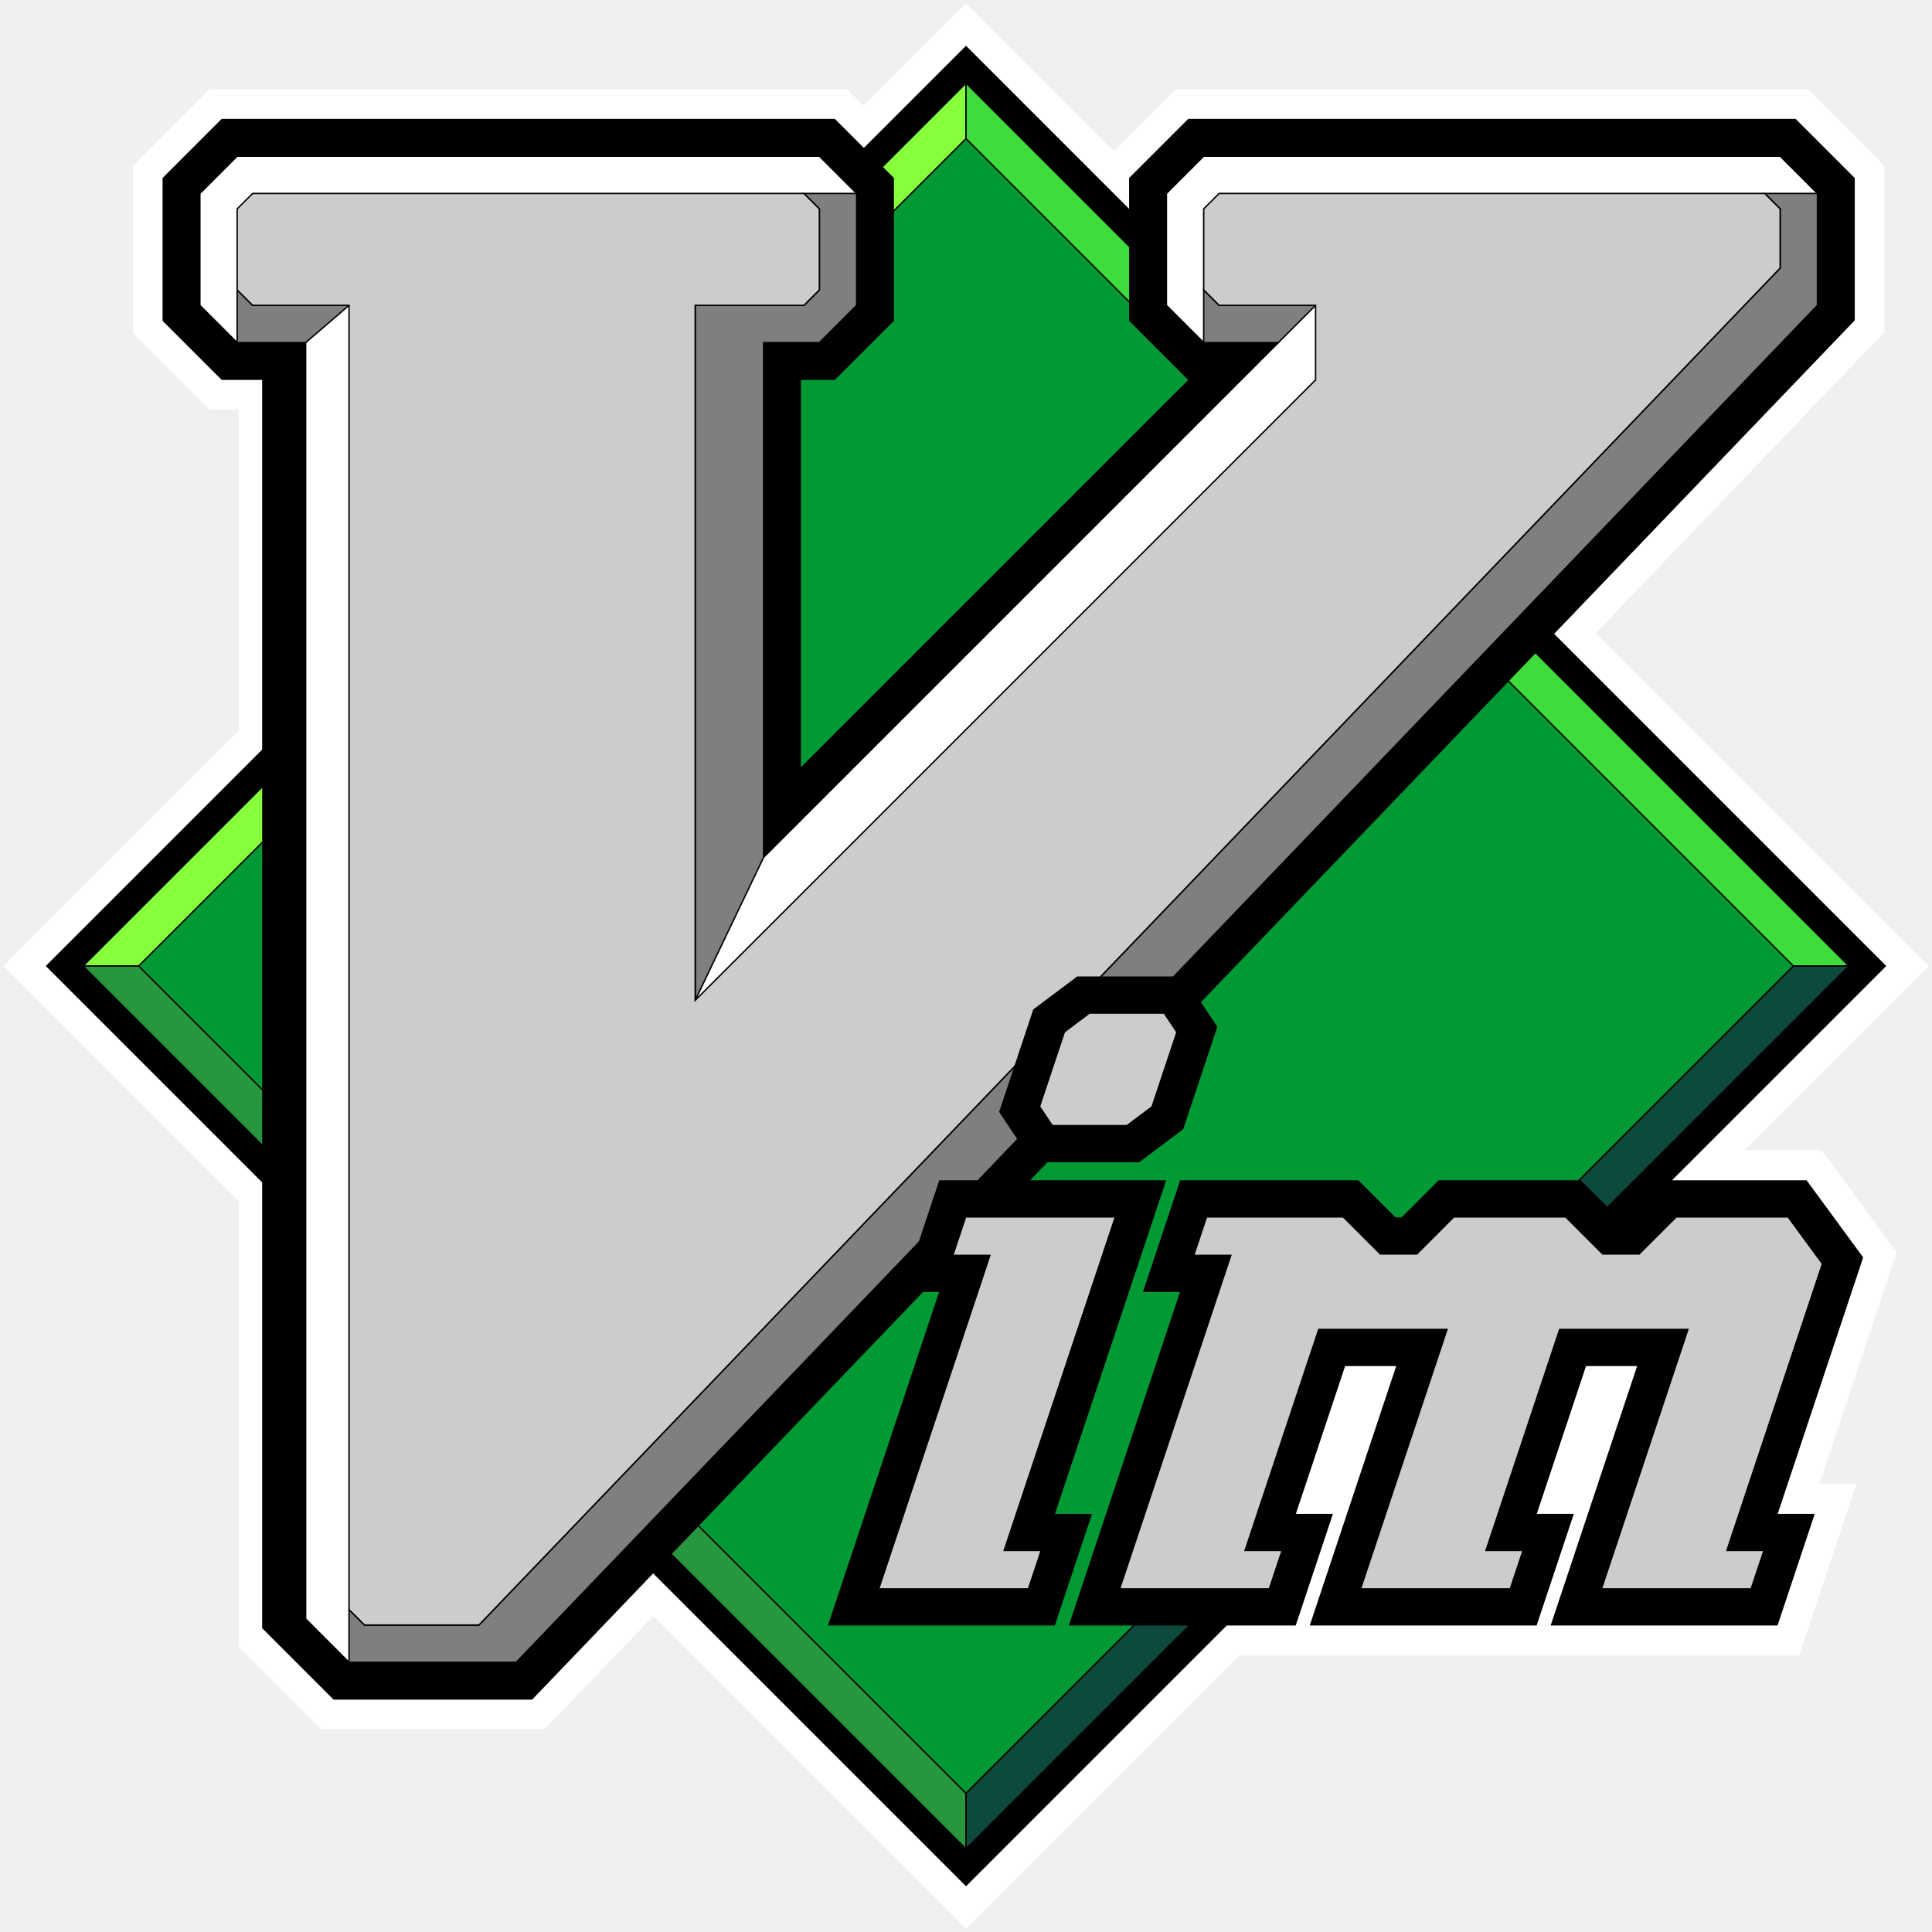
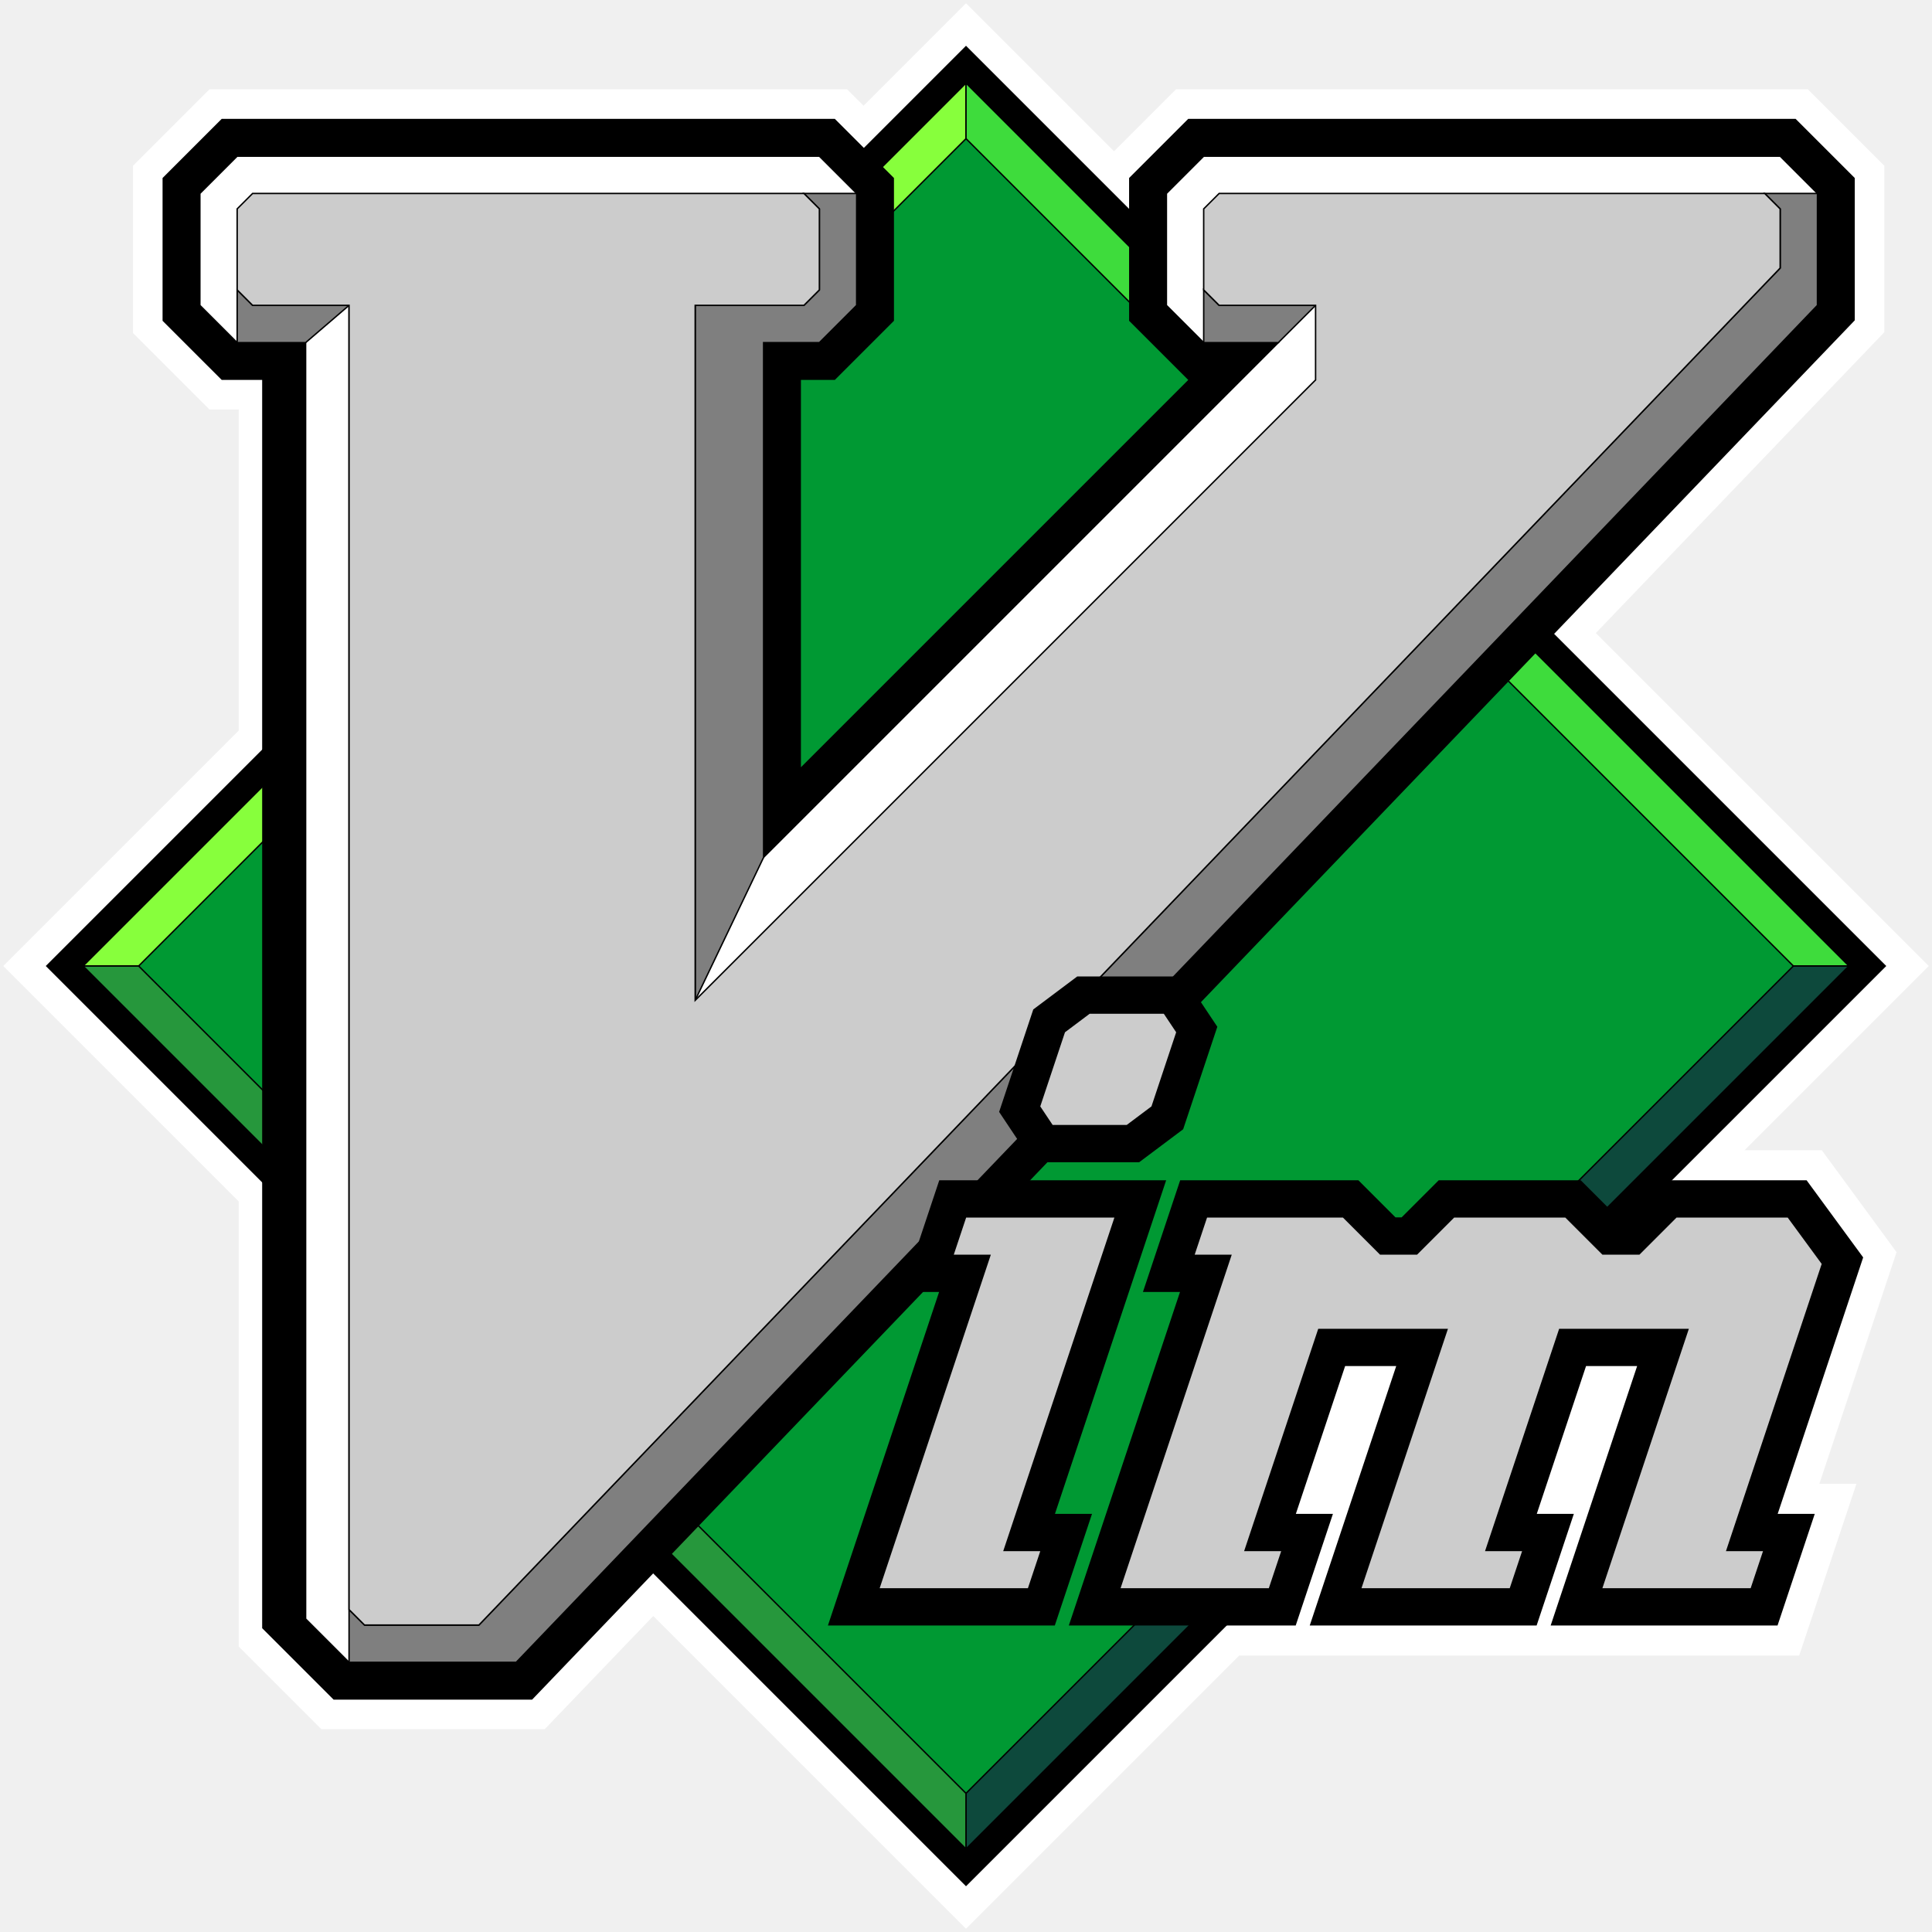
<svg xmlns="http://www.w3.org/2000/svg" viewBox="0 0 294.609 294.609" width="294.609" height="294.609">
  <defs>
-     <path id="path_0" d="M20.282,25.276 V50.784 L31.941,62.444 H36.407 V111.398 L.5,147.305 36.407,183.212 V251.086 L49.004,263.683 H83.065 L99.617,246.422 147.305,294.109 188.961,252.453 H274.354 L283.083,226.267 H277.431 L289.206,190.944 277.808,175.402 H266.012 L294.109,147.305 243.343,96.539 287.338,50.659 V25.276 L275.679,13.616 H179.327 L169.874,23.069 147.305,.5 131.678,16.126 129.168,13.616 H31.941Z" />
-     <path id="path_1" d="M287.633,147.305 147.305,6.977 6.977,147.305 147.305,287.633 192.751,242.186 H170.875 L187.83,191.321 H182.179 L184.062,185.669 H204.785 L210.437,191.321 H216.089 L221.74,185.669 H238.695 L243.982,190.956Z" />
-     <path id="path_2" d="M273.467,147.305 147.305,21.143 21.143,147.305 147.305,273.467 178.585,242.186 H170.875 L187.83,191.321 H182.179 L184.062,185.669 H204.785 L210.437,191.321 H216.089 L221.74,185.669 H235.102Z" />
-     <path id="path_3" d="M147.305,21.143 V12.664 L12.664,147.305 H21.143Z" />
-     <path id="path_4" d="M273.467,147.305 H281.945 L147.305,12.664 V21.143Z" />
-     <path id="path_5" d="M235.102,185.669 H238.695 L241.138,188.112 281.945,147.305 H273.467Z M147.305,273.467 V281.945 L187.064,242.186 H178.585Z" />
-     <path id="path_6" d="M21.143,147.305 H12.664 L147.305,281.945 V273.467Z" />
-     <path id="path_7" d="M24.789,27.143 33.808,18.124 H127.301 L136.32,27.143 V48.917 L127.301,57.936 H122.133 V116.997 L181.194,57.936 172.175,48.917 V27.143 L181.194,18.124 H273.812 L282.831,27.143 V48.848 L81.142,259.176 H50.871 L39.977,248.282 V57.936 H33.808 L24.789,48.917Z" />
-     <path id="path_8" d="M30.477,29.499 36.164,23.811 H124.945 L130.633,29.499 V46.561 L124.945,52.249 H116.445 V130.728 L194.925,52.249 H183.55 L177.862,46.561 V29.499 L183.55,23.811 H271.456 L277.143,29.499 V46.561 L78.716,253.488 H53.227 L46.602,246.863 V52.249 H36.164 L30.477,46.561Z" />
-     <path id="path_9" d="M130.633,29.499 V46.561 L124.945,52.249 H116.445 V130.728 L106.008,152.54 V46.561 H122.59 L124.945,44.205 V31.855 L122.59,29.499Z" />
-     <path id="path_a" d="M194.925,52.249 H183.55 V44.205 L185.905,46.561 H200.612Z" />
-     <path id="path_b" d="M277.143,29.499 V46.561 L78.716,253.488 H53.227 V245.445 L55.583,247.801 H73.029 L271.456,40.874 V31.855 L269.1,29.499Z" />
-     <path id="path_c" d="M46.602,52.249 H36.164 V44.205 L38.52,46.561 H53.227Z" />
-     <path id="path_d" d="M36.164,31.855 38.52,29.499 H122.59 L124.945,31.855 V44.205 L122.59,46.561 H106.008 V152.54 L200.612,57.936 V46.561 H185.905 L183.55,44.205 V31.855 L185.905,29.499 H269.1 L271.456,31.855 V40.874 L73.029,247.801 H55.583 L53.227,245.445 V46.561 H38.52 L36.164,44.205Z" />
-     <path id="path_e" d="M173.713,177.228 180.419,172.198 185.628,156.57 180.513,148.898 H164.27 L157.564,153.927 152.355,169.555 157.47,177.228Z M160.869,230.847 177.824,179.982 H143.227 L137.552,197.008 H143.203 L126.248,247.874 H160.845 L166.521,230.847Z M203.257,230.847 H197.605 L205.117,208.312 H212.907 L199.72,247.874 H234.317 L239.993,230.847 H234.341 L241.853,208.312 H249.643 L236.456,247.874 H271.053 L276.729,230.847 H271.077 L284.112,191.742 275.488,179.982 H253.295 L247.643,185.633 H246.703 L241.051,179.982 H219.385 L213.733,185.633 H212.793 L207.141,179.982 H179.963 L174.288,197.008 H179.939 L162.984,247.874 H197.581Z" />
-     <path id="path_f" d="M134.139,242.186 151.094,191.321 H145.443 L147.326,185.669 H169.933 L152.978,236.535 H158.63 L156.746,242.186Z M158.63,168.714 162.398,157.411 166.165,154.585 H177.469 L179.353,157.411 175.585,168.714 171.817,171.54 H160.514Z M170.875,242.186 187.83,191.321 H182.179 L184.062,185.669 H204.785 L210.437,191.321 H216.089 L221.74,185.669 H238.695 L244.347,191.321 H249.999 L255.651,185.669 H272.606 L277.786,192.734 263.186,236.535 H268.838 L266.954,242.186 H244.347 L257.534,202.624 H237.754 L226.45,236.535 H232.102 L230.218,242.186 H207.611 L220.798,202.624 H201.018 L189.714,236.535 H195.366 L193.482,242.186Z" />
+     <path id="path_0" d="M20.282 25.276v25.508L31.941 62.444h4.465v48.954L.5 147.305l35.907 35.907v67.875L49.004 263.683H83.065l16.552-17.261 47.688 47.688 41.656-41.656h85.393l8.729-26.186h-5.652l11.775-35.324-11.397-15.542H266.012l28.097-28.097-50.766-50.766 43.995-45.879V25.276L275.679 13.616h-96.352l-9.453 9.453L147.305 .5l-15.626 15.626-2.51-2.51H31.941Z" />
+     <path id="path_1" d="M287.633 147.305 147.305 6.977 6.977 147.305 147.305 287.633l45.447-45.447H170.875l16.955-50.865h-5.652l1.884-5.652h20.723l5.652 5.652h5.652l5.652-5.652h16.955l5.286 5.286Z" />
+     <path id="path_2" d="M273.467 147.305 147.305 21.143 21.143 147.305 147.305 273.467l31.281-31.281h-7.71l16.955-50.865h-5.652l1.884-5.652h20.723l5.652 5.652h5.652l5.652-5.652h13.362Z" />
+     <path id="path_3" d="M147.305 21.143V12.664L12.664 147.305h8.479Z" />
+     <path id="path_4" d="M273.467 147.305h8.479L147.305 12.664v8.479Z" />
+     <path id="path_5" d="M235.102 185.669h3.593l2.443 2.443 40.807-40.807h-8.479ZM147.305 273.467v8.479l39.759-39.759h-8.479Z" />
+     <path id="path_6" d="M21.143 147.305H12.664L147.305 281.945v-8.479Z" />
+     <path id="path_7" d="M24.789 27.143l9.019-9.019h93.493l9.019 9.019v21.774l-9.019 9.019h-5.168v59.061l59.061-59.061-9.019-9.019V27.143l9.019-9.019h92.618l9.019 9.019V48.848L81.142 259.176H50.871l-10.894-10.894V57.936h-6.168l-9.019-9.019Z" />
+     <path id="path_8" d="M30.477 29.499l5.688-5.688h88.781l5.688 5.688v17.062l-5.688 5.688h-8.5v78.479l78.479-78.479h-11.375l-5.688-5.688v-17.062l5.688-5.688h87.906l5.688 5.688v17.062L78.716 253.488H53.227l-6.625-6.625V52.249h-10.438l-5.688-5.688Z" />
+     <path id="path_9" d="M130.633 29.499v17.062l-5.688 5.688h-8.5v78.479l-10.438 21.812V46.561h16.582l2.356-2.356V31.855l-2.356-2.356Z" />
+     <path id="path_a" d="M194.925 52.249h-11.375v-8.043l2.356 2.356h14.707Z" />
+     <path id="path_b" d="M277.143 29.499v17.062L78.716 253.488H53.227V46.561 245.445l2.356 2.356H73.029L271.456 40.874v-9.019l-2.356-2.356Z" />
+     <path id="path_c" d="M46.602 52.249h-10.438v-8.043l2.356 2.356h14.707Z" />
+     <path id="path_d" d="M36.164 31.855l2.356-2.356h84.07l2.356 2.356v12.351l-2.356 2.356h-16.582V152.54l94.604-94.604v-11.375H185.905l-2.356-2.356V31.855l2.356-2.356h83.195l2.356 2.356v9.019L73.029 247.801H55.583l-2.356-2.356V46.561H38.52l-2.356-2.356Z" />
+     <path id="path_e" d="M173.713 177.228l6.706-5.029 5.209-15.628-5.115-7.673H164.27l-6.706 5.029-5.209 15.628 5.115 7.673ZM160.869 230.847l16.955-50.865H143.227l-5.676 17.027h5.652l-16.955 50.865h34.597l5.676-17.027ZM203.257 230.847h-5.652l7.512-22.535h7.791l-13.187 39.562h34.597l5.676-17.027h-5.652l7.512-22.535h7.791l-13.187 39.562h34.597l5.676-17.027h-5.652l13.035-39.105-8.624-11.76H253.295l-5.652 5.652h-.94l-5.652-5.652H219.385l-5.652 5.652h-.94l-5.652-5.652H179.963l-5.676 17.027h5.652l-16.955 50.865h34.597Z" />
+     <path id="path_f" d="M134.139 242.186l16.955-50.865h-5.652l1.884-5.652h22.607l-16.955 50.865h5.652l-1.884 5.652ZM158.63 168.714l3.768-11.303 3.768-2.826h11.303l1.884 2.826-3.768 11.303-3.768 2.826H160.514ZM170.875 242.186l16.955-50.865h-5.652l1.884-5.652h20.723l5.652 5.652h5.652l5.652-5.652h16.955l5.652 5.652h5.652l5.652-5.652h16.955l5.181 7.065-14.6 43.801h5.652l-1.884 5.652H244.347l13.187-39.562h-19.781l-11.303 33.91h5.652l-1.884 5.652H207.611l13.187-39.562h-19.781l-11.303 33.91h5.652l-1.884 5.652Z" />
  </defs>
  <use href="#path_0" id="background" fill="#ffffff" />
  <g id="diamond">
    <use href="#path_1" id="diamond_outline" fill="#000000" />
    <use href="#path_2" id="diamond_face" fill="#009933" />
    <use href="#path_3" id="diamond_bevel_0" fill="#87ff3c" stroke="#000000" stroke-width=".216" />
    <use href="#path_4" id="diamond_bevel_1" fill="#3edc3c" stroke="#000000" stroke-width=".216" />
    <use href="#path_5" id="diamond_bevel_2" fill="#0d493c" stroke="#000000" stroke-width=".216" />
    <use href="#path_6" id="diamond_bevel_3" fill="#26973c" stroke="#000000" stroke-width=".216" />
  </g>
  <g id="letter_v">
    <use href="#path_7" id="v_outline" fill="#000000" />
    <use href="#path_8" id="v_lit_bevels" fill="#ffffff" stroke="#000000" stroke-width=".216" />
    <use href="#path_9" id="v_dim_bevel_0" fill="#7f7f7f" stroke="#000000" stroke-width=".216" />
    <use href="#path_a" id="v_dim_bevel_1" fill="#7f7f7f" stroke="#000000" stroke-width=".216" />
    <use href="#path_b" id="v_dim_bevel_2" fill="#7f7f7f" stroke="#000000" stroke-width=".216" />
    <use href="#path_c" id="v_dim_bevel_3" fill="#7f7f7f" stroke="#000000" stroke-width=".216" />
    <use href="#path_d" id="v_face" fill="#cccccc" stroke="#000000" stroke-width=".216" />
  </g>
  <g id="letters_im">
    <use href="#path_e" id="im_outline" fill="#000000" />
    <use href="#path_f" id="im_face" fill="#cccccc" />
  </g>
</svg>
